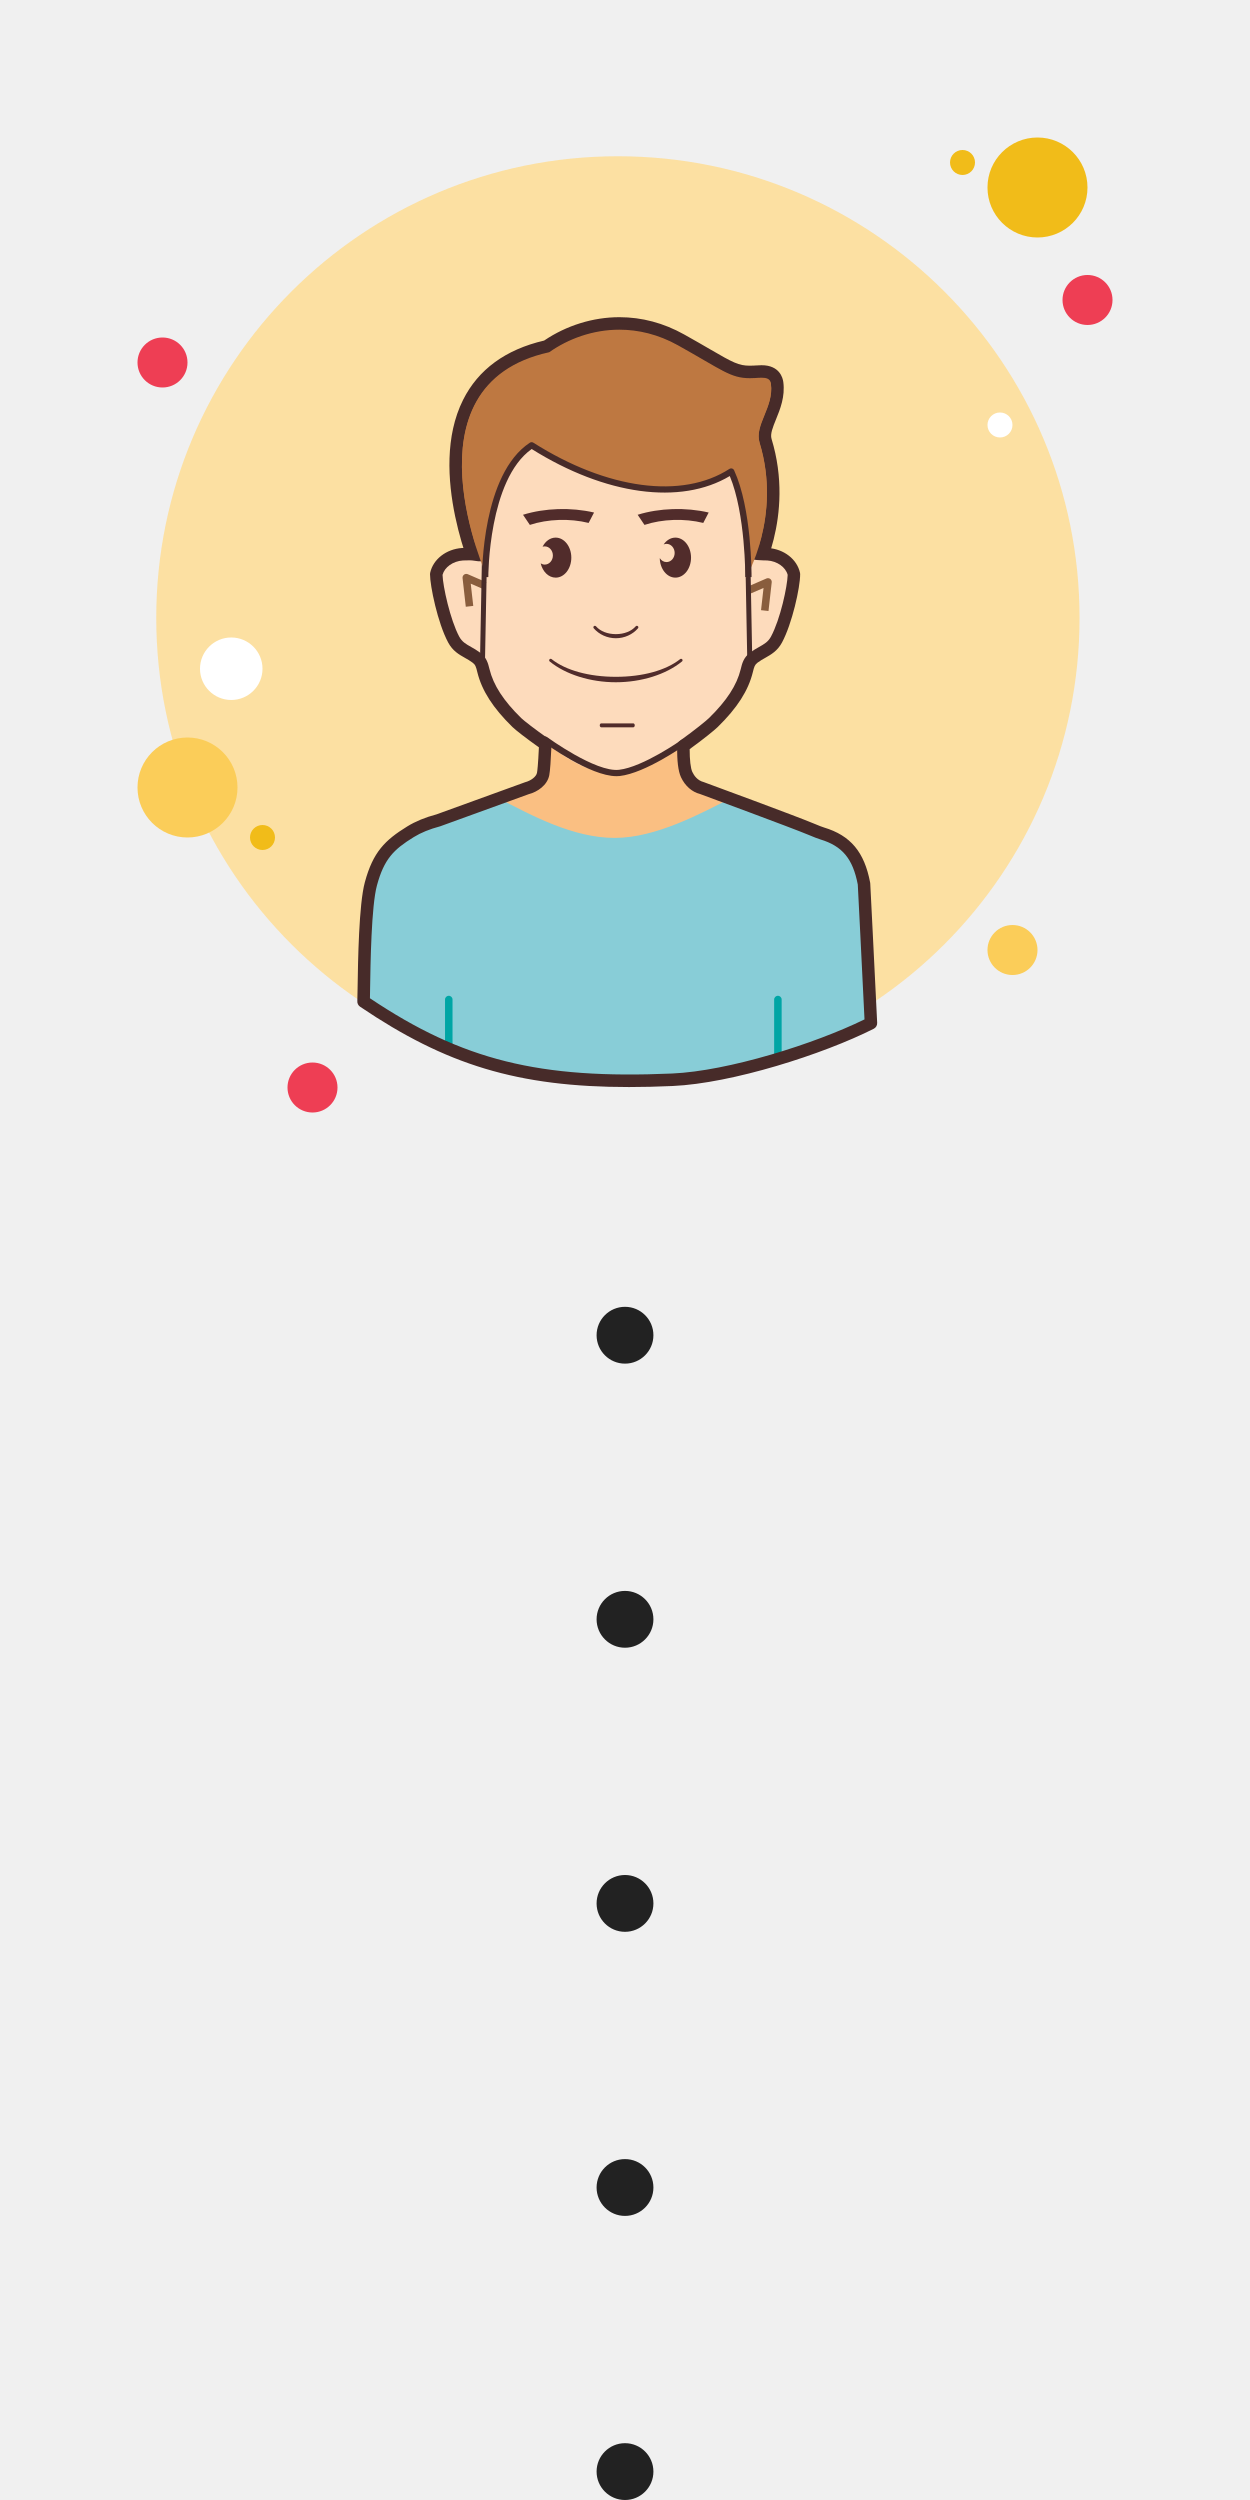
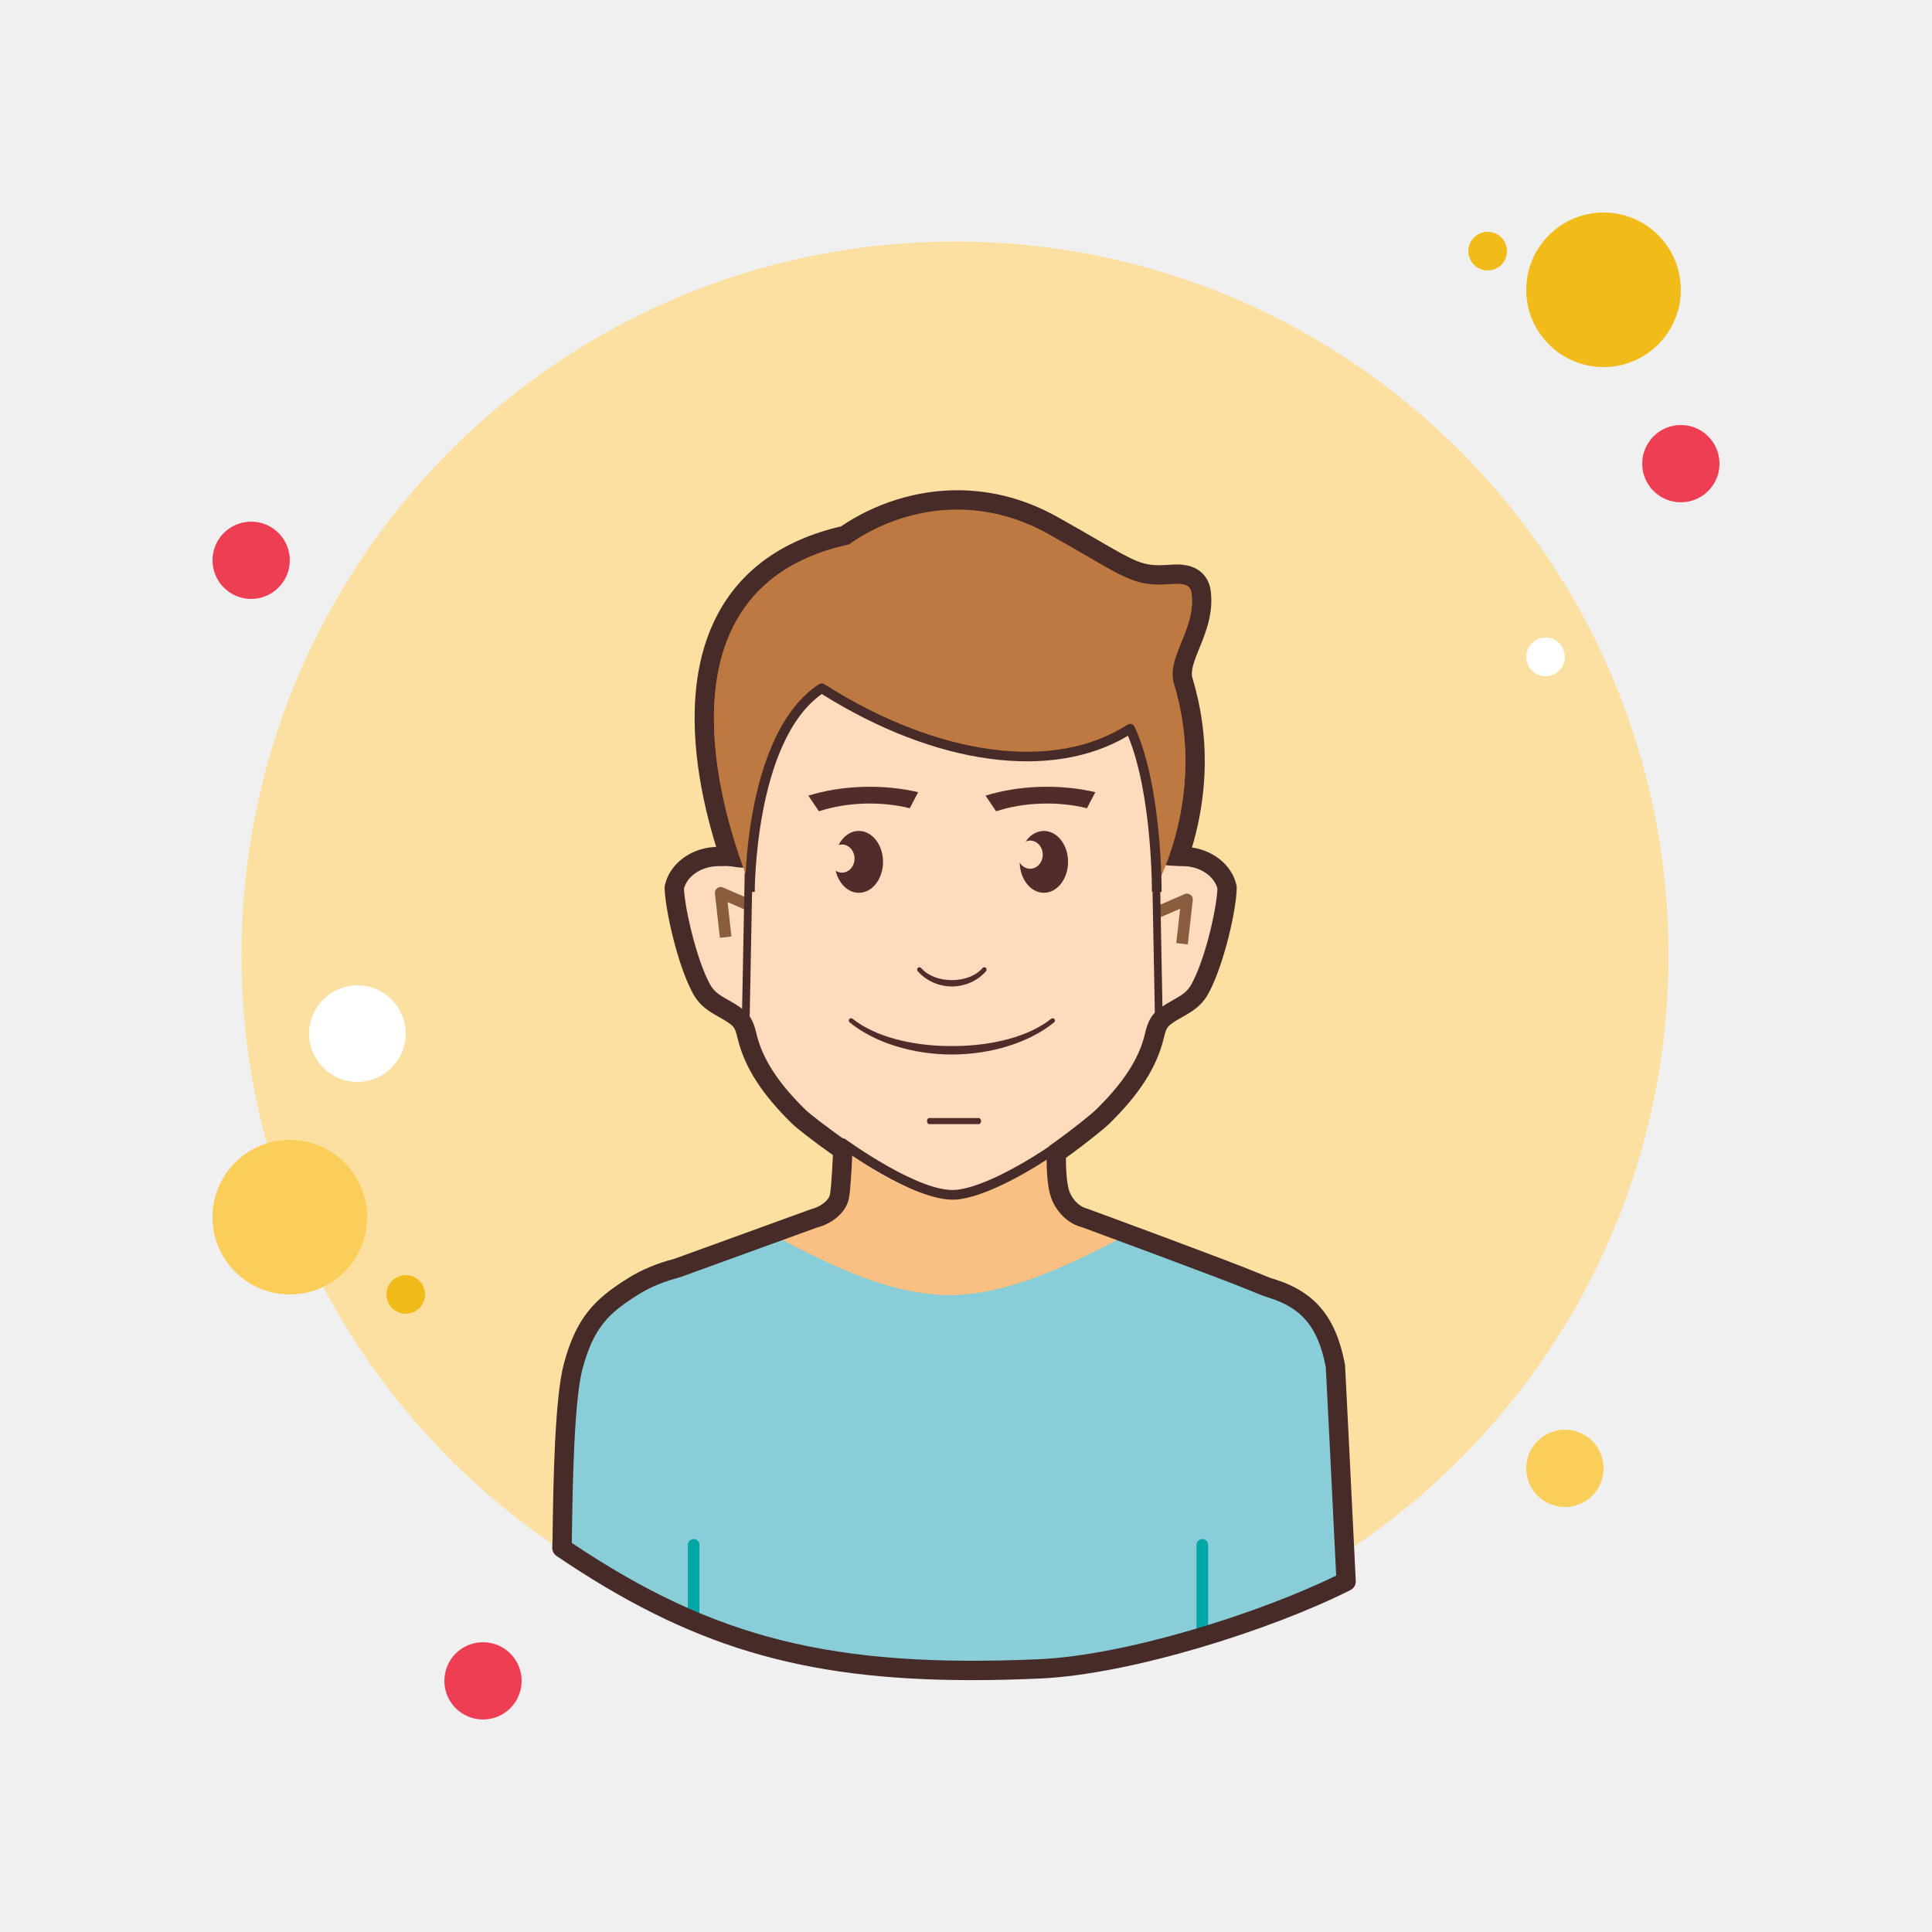
- <svg xmlns="http://www.w3.org/2000/svg" width="88" height="176" viewBox="0 0 88 176" fill="none">
+ <svg xmlns="http://www.w3.org/2000/svg" width="88" height="88" viewBox="0 0 88 88" fill="none">
  <path d="M11.44 27.28C12.412 27.28 13.2 26.492 13.2 25.52C13.2 24.548 12.412 23.76 11.44 23.76C10.468 23.76 9.68 24.548 9.68 25.52C9.68 26.492 10.468 27.28 11.44 27.28Z" fill="#EE3E54" />
  <path d="M67.761 12.319C68.247 12.319 68.641 11.925 68.641 11.439C68.641 10.953 68.247 10.559 67.761 10.559C67.275 10.559 66.881 10.953 66.881 11.439C66.881 11.925 67.275 12.319 67.761 12.319Z" fill="#F1BC19" />
  <path d="M43.5 76C61.449 76 76 61.449 76 43.5C76 25.551 61.449 11 43.5 11C25.551 11 11 25.551 11 43.5C11 61.449 25.551 76 43.5 76Z" fill="#FCE0A2" />
  <path d="M73.04 16.72C74.984 16.72 76.559 15.144 76.559 13.2C76.559 11.256 74.984 9.68 73.04 9.68C71.096 9.68 69.519 11.256 69.519 13.2C69.519 15.144 71.096 16.72 73.04 16.72Z" fill="#F1BC19" />
  <path d="M76.561 22.879C77.533 22.879 78.321 22.091 78.321 21.119C78.321 20.147 77.533 19.359 76.561 19.359C75.589 19.359 74.801 20.147 74.801 21.119C74.801 22.091 75.589 22.879 76.561 22.879Z" fill="#EE3E54" />
  <path d="M71.279 68.641C72.251 68.641 73.04 67.853 73.04 66.881C73.04 65.909 72.251 65.121 71.279 65.121C70.308 65.121 69.519 65.909 69.519 66.881C69.519 67.853 70.308 68.641 71.279 68.641Z" fill="#FBCD59" />
  <path d="M13.2 58.96C15.144 58.96 16.72 57.384 16.72 55.44C16.72 53.496 15.144 51.92 13.2 51.92C11.256 51.92 9.68 53.496 9.68 55.44C9.68 57.384 11.256 58.96 13.2 58.96Z" fill="#FBCD59" />
  <path d="M22 78.321C22.972 78.321 23.76 77.533 23.76 76.561C23.76 75.589 22.972 74.801 22 74.801C21.028 74.801 20.24 75.589 20.24 76.561C20.24 77.533 21.028 78.321 22 78.321Z" fill="#EE3E54" />
  <path d="M16.28 49.279C17.495 49.279 18.48 48.294 18.48 47.079C18.48 45.864 17.495 44.879 16.28 44.879C15.065 44.879 14.08 45.864 14.08 47.079C14.08 48.294 15.065 49.279 16.28 49.279Z" fill="white" />
  <path d="M18.48 59.84C18.966 59.84 19.36 59.446 19.36 58.96C19.36 58.474 18.966 58.08 18.48 58.08C17.994 58.08 17.6 58.474 17.6 58.96C17.6 59.446 17.994 59.84 18.48 59.84Z" fill="#F1BC19" />
  <path d="M70.4 30.799C70.885 30.799 71.279 30.405 71.279 29.919C71.279 29.433 70.885 29.039 70.4 29.039C69.913 29.039 69.519 29.433 69.519 29.919C69.519 30.405 69.913 30.799 70.4 30.799Z" fill="white" />
  <path d="M60.827 62.063C60.47 60.174 59.7 59.068 57.886 58.52C57.806 58.496 57.701 58.457 57.582 58.412C57.445 58.352 57.27 58.281 57.066 58.202C55.967 57.737 49.434 55.327 49.434 55.327C48.895 55.191 48.545 54.807 48.343 54.375C48.008 53.661 48.138 51.811 48.138 51.811C48.138 51.811 45.406 52.745 43.702 53.064C42.03 53.227 38.437 51.065 38.437 51.065C38.437 51.065 38.352 53.737 38.239 54.331C38.149 54.797 37.647 55.192 37.109 55.328L30.84 57.601C30.146 57.782 29.481 58.041 28.896 58.403C27.318 59.377 26.519 60.84 26.112 62.064C26.112 62.064 25.7 64.982 25.716 65.086C25.677 65.495 25.637 65.944 25.596 66.417C32.428 71.043 37.916 72.339 47.331 71.927C51.608 71.74 57.978 69.628 61.315 67.944C61.138 64.226 60.827 62.063 60.827 62.063Z" fill="#FABF82" />
  <path d="M57.886 58.556C57.807 58.533 57.702 58.494 57.583 58.448C57.446 58.388 57.271 58.318 57.067 58.239C56.387 57.951 53.631 56.92 51.625 56.175L51.531 56.15C49.317 57.286 46.167 58.989 43.273 58.989C40.38 58.989 37.478 57.449 35.015 56.15L34.739 56.223L30.84 57.638C30.146 57.819 29.481 58.078 28.896 58.439C27.318 59.413 26.519 60.876 26.112 62.1C26.112 62.1 25.7 65.018 25.716 65.123C25.677 65.531 25.637 69.914 25.596 70.386C32.428 75.012 37.916 76.309 47.331 75.897C51.608 75.709 57.978 73.597 61.315 71.913C61.138 68.196 60.827 62.1 60.827 62.1C60.471 60.211 59.701 59.105 57.886 58.556Z" fill="#88CDD7" />
  <path d="M33.913 40.793C33.774 40.487 30.536 33.261 32.996 28.346C34.015 26.311 35.862 24.978 38.488 24.384C40 23.342 41.813 22.77 43.606 22.77C45.11 22.77 46.571 23.159 47.948 23.927C48.678 24.334 49.269 24.678 49.764 24.966C51.332 25.879 51.861 26.186 52.794 26.186C52.897 26.186 53.005 26.182 53.12 26.175L53.233 26.168C53.366 26.159 53.497 26.151 53.62 26.151C54.434 26.151 54.662 26.584 54.711 26.948C54.833 27.866 54.51 28.659 54.226 29.358C53.969 29.988 53.748 30.531 53.898 31.024C55.515 36.337 53.008 40.656 52.901 40.837L52.072 42.233L52.082 40.609C52.082 40.566 52.096 36.452 51.119 33.821C49.87 34.518 48.353 34.885 46.697 34.885C43.839 34.885 40.68 33.842 37.542 31.866C34.752 34.058 34.754 40.543 34.754 40.61L34.765 42.665L33.913 40.793Z" fill="#BE7841" />
  <path d="M43.604 23.21C44.935 23.21 46.34 23.536 47.731 24.311C50.841 26.045 51.419 26.625 52.791 26.625C52.903 26.625 53.019 26.622 53.143 26.614C53.305 26.604 53.468 26.591 53.618 26.591C53.956 26.591 54.227 26.661 54.272 27.005C54.488 28.626 53.088 29.879 53.475 31.15C55.055 36.338 52.52 40.61 52.52 40.61C52.52 40.61 52.551 35.874 51.329 33.175C50.068 34.008 48.486 34.442 46.694 34.442C43.986 34.442 40.8 33.448 37.524 31.332C34.273 33.495 34.312 40.61 34.312 40.61C34.312 40.61 28.156 27.093 38.667 24.796C40.002 23.855 41.73 23.21 43.604 23.21ZM43.604 22.33C41.751 22.33 39.877 22.913 38.306 23.976C35.59 24.609 33.671 26.013 32.601 28.15C30.048 33.251 33.368 40.663 33.511 40.976L35.209 44.706L35.191 40.608C35.183 38.879 35.613 34.27 37.582 32.41C40.699 34.319 43.838 35.325 46.694 35.325C48.226 35.325 49.646 35.023 50.865 34.445C51.654 36.992 51.64 40.566 51.64 40.607L51.619 43.856L53.277 41.061C53.389 40.873 55.99 36.392 54.316 30.895C54.212 30.553 54.406 30.076 54.63 29.524C54.921 28.811 55.282 27.924 55.144 26.889C55.107 26.613 54.888 25.711 53.617 25.711C53.485 25.711 53.345 25.72 53.202 25.729L53.09 25.736C52.985 25.742 52.886 25.745 52.79 25.745C52.006 25.745 51.595 25.524 49.982 24.585C49.486 24.297 48.892 23.952 48.159 23.543C46.717 22.738 45.185 22.33 43.604 22.33Z" fill="#472B29" />
  <path d="M31.594 74.108C31.448 74.108 31.33 73.99 31.33 73.844V70.368C31.33 70.221 31.448 70.103 31.594 70.103C31.74 70.103 31.858 70.221 31.858 70.368V73.844C31.858 73.99 31.74 74.108 31.594 74.108Z" fill="#00A5A5" />
  <path d="M54.764 74.719C54.618 74.719 54.5 74.601 54.5 74.455V70.368C54.5 70.221 54.618 70.103 54.764 70.103C54.91 70.103 55.028 70.221 55.028 70.368V74.455C55.028 74.601 54.91 74.719 54.764 74.719Z" fill="#00A5A5" />
  <path d="M54.048 38.721C53.945 38.713 53.84 38.712 53.731 38.712C52.882 38.671 52.954 38.992 52.993 38.466C53.062 37.533 52.617 33.767 52.617 33.576C52.617 29.655 48.523 26.456 43.407 26.279V26.268C43.373 26.268 43.339 26.273 43.304 26.274C43.27 26.273 43.236 26.268 43.201 26.268V26.279C38.085 26.457 33.991 29.655 33.991 33.576C33.991 33.767 33.861 37.551 33.929 38.485C33.968 39.01 33.726 38.671 32.877 38.712C32.768 38.712 32.663 38.713 32.56 38.721C31.629 38.783 30.876 39.375 30.715 40.109C30.829 40.179 31.253 43.392 31.939 44.659C32.323 45.365 32.921 45.464 33.536 45.921C33.877 46.173 33.943 46.459 34.036 46.837C34.381 48.236 35.339 49.426 36.389 50.441C36.907 50.943 40.348 54.611 43.304 54.425C46.274 54.313 49.701 50.943 50.219 50.441C51.269 49.426 52.227 48.236 52.572 46.837C52.666 46.458 52.731 46.173 53.072 45.921C53.687 45.464 54.286 45.366 54.669 44.659C55.356 43.392 55.78 40.179 55.893 40.109C55.732 39.375 54.979 38.782 54.048 38.721Z" fill="#FDDBBC" />
  <path d="M43.357 44.932C43.958 44.932 44.541 44.67 44.916 44.231C44.953 44.187 44.948 44.12 44.904 44.082C44.86 44.044 44.794 44.049 44.755 44.093C44.45 44.442 43.94 44.643 43.357 44.643C42.774 44.643 42.264 44.442 41.959 44.093C41.938 44.069 41.909 44.057 41.879 44.057C41.854 44.057 41.83 44.066 41.81 44.082C41.766 44.12 41.761 44.187 41.799 44.231C42.174 44.67 42.756 44.932 43.357 44.932Z" fill="#512C2B" />
  <path d="M41.439 36.814L41.821 36.082C40.208 35.705 38.352 35.764 36.82 36.24L37.301 36.953C38.56 36.538 40.109 36.485 41.439 36.814Z" fill="#512C2B" />
  <path d="M49.51 36.814L49.891 36.082C48.279 35.705 46.423 35.764 44.891 36.24L45.371 36.953C46.631 36.538 48.18 36.485 49.51 36.814Z" fill="#512C2B" />
  <path d="M39.119 37.848C38.731 37.848 38.392 38.104 38.196 38.491C38.245 38.476 38.295 38.465 38.349 38.465C38.666 38.465 38.923 38.753 38.923 39.107C38.923 39.462 38.666 39.748 38.349 39.748C38.245 39.748 38.149 39.715 38.065 39.661C38.2 40.243 38.621 40.666 39.12 40.666C39.728 40.666 40.221 40.035 40.221 39.257C40.221 38.48 39.727 37.848 39.119 37.848Z" fill="#512C2B" />
  <path d="M47.547 37.848C47.216 37.848 46.921 38.035 46.719 38.33C46.782 38.303 46.85 38.287 46.922 38.287C47.239 38.287 47.496 38.575 47.496 38.928C47.496 39.283 47.238 39.57 46.922 39.57C46.724 39.57 46.551 39.459 46.447 39.29C46.461 40.053 46.948 40.665 47.547 40.665C48.155 40.665 48.649 40.035 48.649 39.256C48.648 38.48 48.155 37.848 47.547 37.848Z" fill="#512C2B" />
  <path d="M48.014 46.566C48.059 46.529 48.066 46.463 48.03 46.419C47.994 46.374 47.927 46.366 47.881 46.403C46.889 47.194 45.239 47.648 43.357 47.648C41.475 47.648 39.826 47.194 38.832 46.402C38.813 46.386 38.79 46.379 38.766 46.379C38.736 46.379 38.705 46.392 38.684 46.419C38.648 46.463 38.654 46.53 38.699 46.567C39.82 47.483 41.561 48.031 43.356 48.031C45.152 48.03 46.892 47.483 48.014 46.566Z" fill="#512C2B" />
  <path d="M44.586 51.202C44.64 51.202 44.686 51.139 44.686 51.064C44.686 50.989 44.64 50.926 44.586 50.926H42.323C42.268 50.926 42.223 50.989 42.223 51.064C42.223 51.139 42.268 51.202 42.323 51.202H44.586Z" fill="#512C2B" />
  <path d="M44.283 76.528C36.445 76.528 31.388 74.96 25.348 70.871C25.216 70.781 25.143 70.628 25.156 70.469C25.164 70.374 25.168 70.051 25.174 69.583C25.203 67.663 25.262 63.669 25.686 62.106C26.262 59.979 27.105 59.148 28.663 58.186C29.245 57.826 29.939 57.54 30.726 57.333L36.957 55.072C37.399 54.958 37.754 54.67 37.804 54.406C37.83 54.276 37.879 53.869 37.939 52.613C37.032 51.971 36.294 51.394 36.08 51.184C34.706 49.842 33.921 48.617 33.606 47.329C33.511 46.936 33.469 46.799 33.27 46.651C33.088 46.513 32.906 46.412 32.733 46.314C32.309 46.075 31.869 45.826 31.55 45.23C30.812 43.854 30.273 41.252 30.273 40.422C30.273 40.39 30.276 40.359 30.283 40.329C30.489 39.374 31.413 38.654 32.529 38.579C32.64 38.572 32.756 38.569 32.876 38.57C33.114 38.559 33.317 38.576 33.477 38.598C33.445 37.536 33.509 35.29 33.537 34.274C33.544 34.02 33.549 33.853 33.549 33.816C33.549 29.645 37.732 26.227 43.089 26C43.128 25.989 43.165 25.983 43.211 25.985L43.302 26.425L43.32 25.989C43.356 25.99 43.389 25.991 43.425 25.997C48.826 26.188 53.055 29.622 53.055 33.816C53.058 33.875 53.087 34.13 53.126 34.488C53.298 36.071 53.479 37.818 53.429 38.499L53.425 38.555C53.49 38.558 53.563 38.562 53.635 38.565L53.751 38.57C53.847 38.57 53.963 38.57 54.077 38.579C55.191 38.654 56.114 39.374 56.321 40.329C56.327 40.359 56.331 40.39 56.331 40.421C56.331 41.379 55.759 43.915 55.055 45.229C54.735 45.825 54.296 46.073 53.871 46.314C53.698 46.411 53.517 46.512 53.333 46.65C53.135 46.799 53.093 46.937 53.002 47.311C52.685 48.615 51.899 49.841 50.525 51.184C50.303 51.402 49.51 52.048 48.552 52.739C48.551 53.494 48.618 54.086 48.74 54.345C48.864 54.609 49.103 54.947 49.541 55.059C49.852 55.171 56.141 57.491 57.237 57.955C57.435 58.032 57.614 58.105 57.755 58.165C57.846 58.2 57.941 58.235 58.012 58.256C59.882 58.821 60.852 59.982 61.259 62.139C61.262 62.158 61.265 62.178 61.266 62.198C61.266 62.198 61.577 68.293 61.753 72.011C61.761 72.185 61.667 72.347 61.512 72.425C57.954 74.221 51.528 76.273 47.349 76.455C46.279 76.503 45.259 76.528 44.283 76.528ZM26.044 70.278C32.565 74.646 37.965 75.984 47.311 75.576C51.275 75.403 57.34 73.49 60.861 71.766C60.69 68.189 60.412 62.725 60.388 62.272C60.04 60.455 59.301 59.564 57.758 59.097C57.672 59.072 57.555 59.03 57.423 58.979C57.273 58.915 57.104 58.846 56.906 58.769C55.817 58.309 49.346 55.921 49.281 55.897C48.722 55.757 48.232 55.334 47.943 54.718C47.745 54.294 47.654 53.548 47.675 52.502C47.678 52.363 47.746 52.232 47.86 52.152C48.931 51.389 49.736 50.725 49.91 50.554C51.161 49.331 51.871 48.24 52.144 47.12C52.244 46.704 52.344 46.292 52.806 45.946C53.022 45.784 53.235 45.662 53.439 45.547C53.811 45.337 54.081 45.184 54.279 44.814C54.943 43.577 55.431 41.275 55.452 40.47C55.308 39.926 54.714 39.503 54.017 39.457C53.924 39.45 53.831 39.451 53.732 39.45L53.595 39.443C53.11 39.42 52.866 39.409 52.678 39.194C52.505 38.997 52.525 38.768 52.543 38.548L52.553 38.435C52.6 37.776 52.365 35.62 52.252 34.583C52.206 34.162 52.176 33.869 52.176 33.815C52.176 30.096 48.316 27.048 43.39 26.875C43.368 26.875 43.346 26.873 43.324 26.868C43.306 26.868 43.291 26.87 43.292 26.869L43.291 26.866C43.266 26.871 43.241 26.874 43.215 26.875C38.288 27.048 34.429 30.096 34.429 33.815C34.429 33.853 34.425 34.031 34.417 34.298C34.389 35.313 34.313 38.007 34.367 38.747C34.377 38.886 34.398 39.176 34.183 39.374C33.975 39.564 33.719 39.524 33.512 39.492C33.356 39.467 33.164 39.436 32.897 39.45C32.777 39.45 32.682 39.45 32.591 39.457C31.893 39.504 31.298 39.926 31.155 40.47C31.176 41.268 31.698 43.642 32.327 44.814C32.526 45.185 32.795 45.338 33.167 45.547C33.371 45.662 33.584 45.785 33.8 45.946C34.261 46.292 34.361 46.703 34.458 47.1C34.736 48.24 35.446 49.332 36.696 50.555C36.87 50.725 37.643 51.332 38.642 52.03C38.766 52.116 38.836 52.26 38.829 52.411C38.778 53.556 38.724 54.283 38.669 54.572C38.534 55.276 37.842 55.753 37.215 55.912L30.988 58.172C30.247 58.368 29.633 58.62 29.125 58.934C27.713 59.806 27.041 60.471 26.536 62.336C26.141 63.792 26.081 67.859 26.055 69.596C26.052 69.877 26.048 70.11 26.044 70.278Z" fill="#472B29" />
  <path d="M54.102 43.015L53.577 42.956L53.753 41.391L52.864 41.776L52.654 41.291L53.962 40.724C54.048 40.688 54.148 40.699 54.223 40.755C54.299 40.81 54.34 40.902 54.329 40.996L54.102 43.015Z" fill="#895D3D" />
  <path d="M32.791 42.715L32.564 40.696C32.554 40.603 32.594 40.51 32.67 40.454C32.745 40.399 32.846 40.386 32.931 40.424L34.239 40.991L34.029 41.476L33.14 41.09L33.317 42.656L32.791 42.715Z" fill="#895D3D" />
  <path d="M33.969 46.621C33.968 46.621 33.967 46.621 33.965 46.621C33.869 46.62 33.791 46.539 33.793 46.442L33.938 38.833C33.94 38.737 34.018 38.66 34.114 38.66C34.115 38.66 34.116 38.66 34.118 38.66C34.215 38.662 34.292 38.743 34.29 38.84L34.145 46.449C34.142 46.545 34.064 46.621 33.969 46.621Z" fill="#472B29" />
  <path d="M52.783 46.621C52.687 46.621 52.609 46.545 52.607 46.449L52.463 38.84C52.461 38.743 52.539 38.662 52.635 38.66C52.636 38.66 52.638 38.66 52.639 38.66C52.735 38.66 52.813 38.737 52.815 38.833L52.959 46.442C52.961 46.539 52.884 46.62 52.787 46.621C52.785 46.621 52.784 46.621 52.783 46.621Z" fill="#472B29" />
  <path d="M43.402 54.643C41.534 54.643 38.388 52.345 38.25 52.243C38.152 52.17 38.131 52.033 38.203 51.935C38.276 51.837 38.414 51.817 38.51 51.889C38.544 51.913 41.932 54.382 43.579 54.194C45.264 54.003 47.963 52.101 47.99 52.082C48.089 52.012 48.226 52.034 48.297 52.134C48.368 52.234 48.344 52.371 48.245 52.441C48.13 52.522 45.427 54.427 43.629 54.632C43.555 54.64 43.48 54.643 43.402 54.643Z" fill="#472B29" />
  <path d="M54.272 27.061C54.206 26.564 53.671 26.638 53.143 26.67C51.496 26.768 51.094 26.242 47.731 24.367C44.38 22.498 40.952 23.243 38.666 24.852C28.155 27.15 34.311 40.666 34.311 40.666C34.311 40.666 34.273 33.552 37.523 31.389C42.967 34.905 48.161 35.322 51.328 33.231C52.55 35.93 52.519 40.666 52.519 40.666C52.519 40.666 55.054 36.394 53.474 31.206C53.088 29.935 54.488 28.681 54.272 27.061Z" fill="#BE7841" />
  <path d="M52.91 40.628L52.469 40.625C52.469 40.579 52.484 36.169 51.377 33.513C47.923 35.581 42.621 34.865 37.431 31.611C34.377 33.775 34.377 40.556 34.378 40.625L33.938 40.628C33.936 40.332 33.937 33.368 37.306 31.164C37.378 31.118 37.472 31.117 37.545 31.163C42.738 34.459 48.031 35.165 51.357 33.007C51.412 32.973 51.478 32.963 51.538 32.981C51.6 32.999 51.65 33.042 51.678 33.1C52.926 35.812 52.91 40.433 52.91 40.628Z" fill="#472B29" />
-   <circle cx="44" cy="94" r="2" fill="#222222" />
-   <circle cx="44" cy="114" r="2" fill="#222222" />
-   <circle cx="44" cy="134" r="2" fill="#222222" />
-   <circle cx="44" cy="154" r="2" fill="#222222" />
-   <circle cx="44" cy="174" r="2" fill="#222222" />
</svg>
